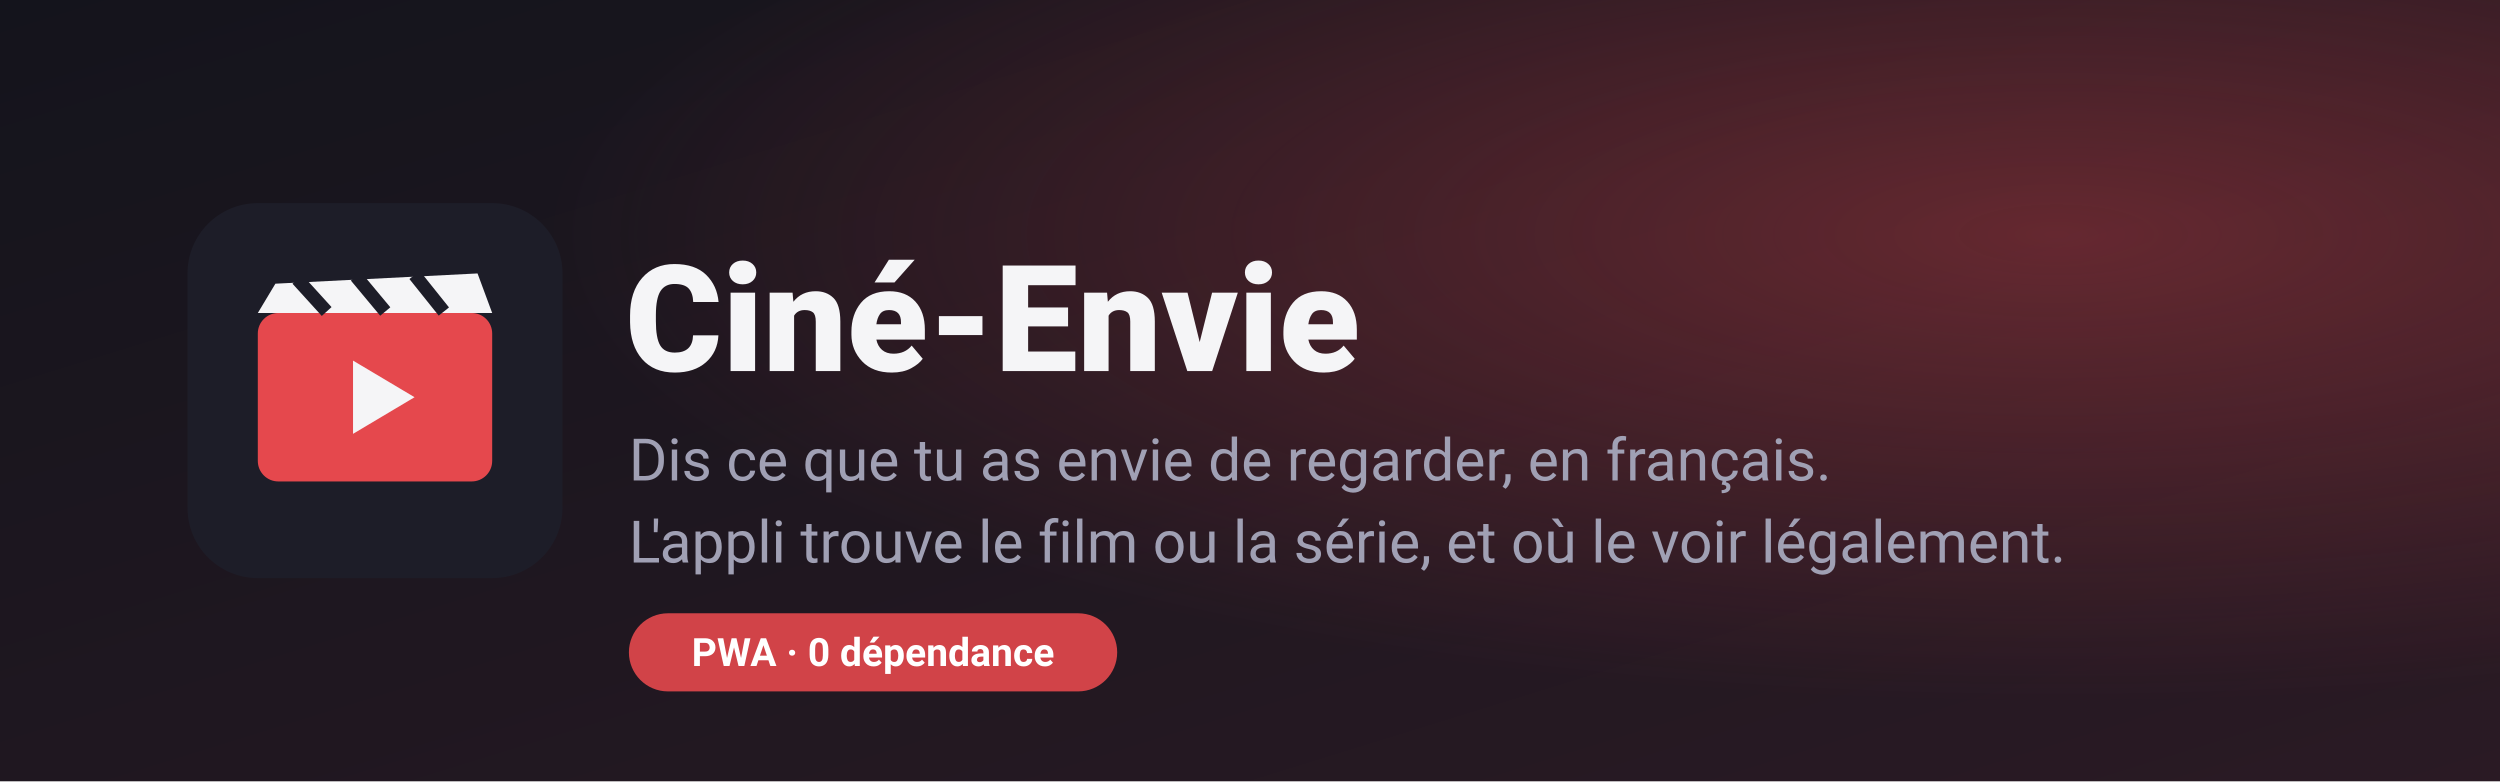
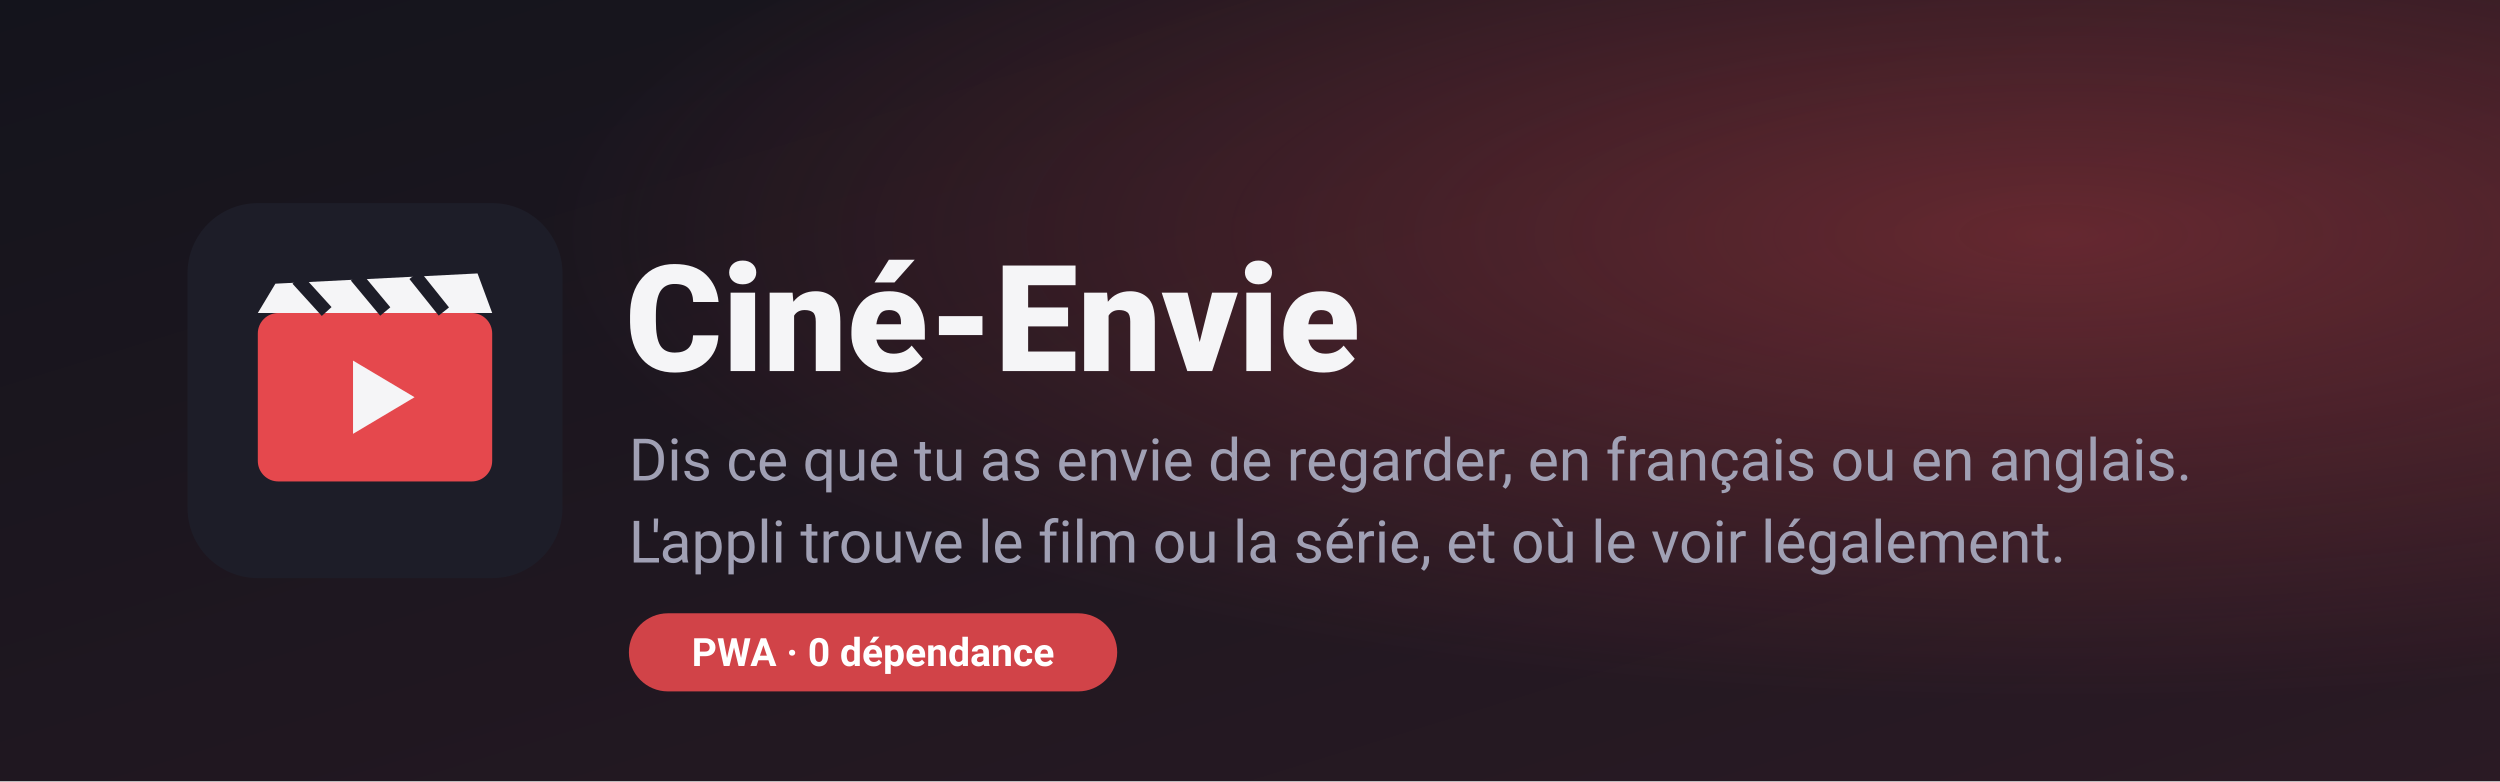
<svg xmlns="http://www.w3.org/2000/svg" width="1280" height="400" viewBox="0 0 1280 400" role="img" aria-label="Ciné-Envie">
  <defs>
    <linearGradient id="bg" x1="0" y1="0" x2="1" y2="1">
      <stop offset="0" stop-color="#14141c" />
      <stop offset="1" stop-color="#2a1a24" />
    </linearGradient>
    <radialGradient id="glow" cx="0.82" cy="0.3" r="0.6">
      <stop offset="0" stop-color="#e5484d" stop-opacity=".35" />
      <stop offset="1" stop-color="#e5484d" stop-opacity="0" />
    </radialGradient>
  </defs>
  <rect width="1280" height="400" fill="url(#bg)" />
  <rect width="1280" height="400" fill="url(#glow)" />
  <g transform="translate(96 104) scale(0.375)">
    <rect width="512" height="512" rx="96" fill="#1d1d28" />
    <rect x="96" y="150" width="320" height="230" rx="28" fill="#e5484d" />
    <path d="M96 150 L416 150 L396 96 L120 110 Z" fill="#f5f5f7" />
    <path d="M150 104 l40 44 M230 100 l40 48 M310 98 l40 50" stroke="#1d1d28" stroke-width="18" />
    <path d="M226 215 v100 l84 -50 z" fill="#f5f5f7" />
  </g>
  <g font-family="system-ui, -apple-system, Segoe UI, Roboto, sans-serif">
    <text x="320" y="190" font-size="76" font-weight="800" fill="#f5f5f7">Ciné‑Envie</text>
-     <text x="322" y="246" font-size="30" fill="#a0a0b4">Dis ce que tu as envie de regarder, en français.</text>
+     <text x="322" y="246" font-size="30" fill="#a0a0b4">Dis ce que tu as envie de regarder, en français ou en anglais.</text>
    <text x="322" y="288" font-size="30" fill="#a0a0b4">L'appli trouve le film ou la série, et où le voir légalement.</text>
  </g>
  <g font-family="system-ui, -apple-system, Segoe UI, Roboto, sans-serif" font-size="20">
    <rect x="322" y="314" width="250" height="40" rx="20" fill="#e5484d" fill-opacity=".9" />
    <text x="447" y="341" text-anchor="middle" fill="#fff" font-weight="600">PWA · 0 dépendance</text>
  </g>
</svg>
